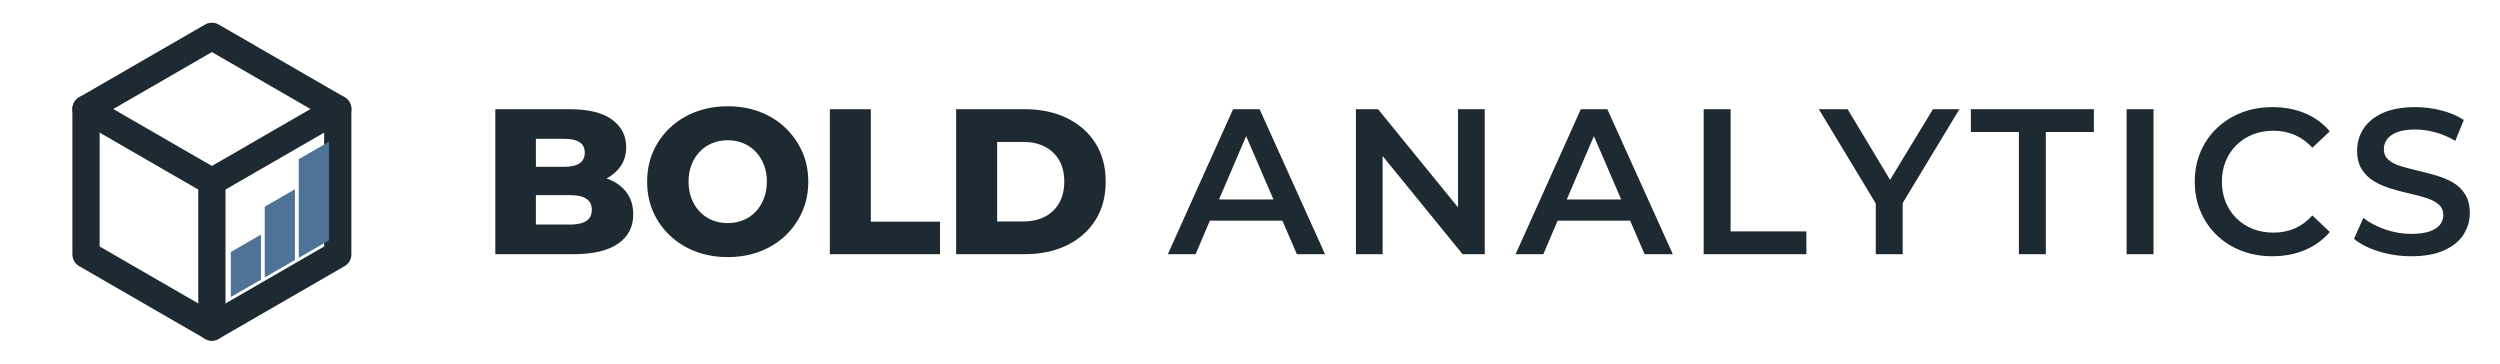
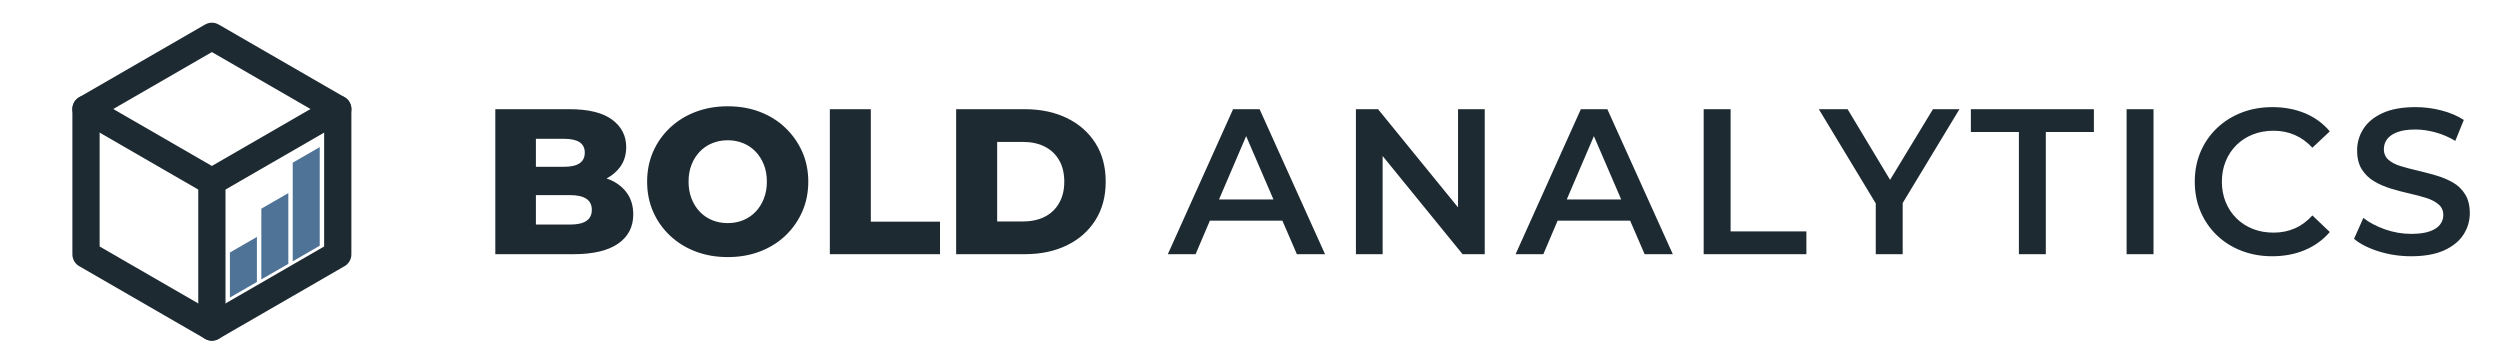
<svg xmlns="http://www.w3.org/2000/svg" viewBox="0 0 687.38 100" width="688" height="100">
  <g fill="none" stroke="#1e2a32" stroke-width="7.5" stroke-linejoin="round" stroke-linecap="round">
    <polygon points="58,10 92.64,30 92.64,70 58,90 23.36,70 23.36,30" />
    <path d="M23.36,30 L58,50 L92.64,30 M58,50 L58,90" />
  </g>
-   <path d="M63.2,81.75 L71.51,76.95 L71.51,64.56 L63.2,69.36 Z" fill="#4f7396" />
-   <path d="M72.55,76.35 L80.86,71.55 L80.86,52.08 L72.55,56.88 Z" fill="#4f7396" />
-   <path d="M81.9,70.95 L90.22,66.15 L90.22,39.01 L81.9,43.81 Z" fill="#4f7396" />
+   <path d="M62.96,81.88 L70.39,77.59 L70.39,65.2 L62.96,69.49 Z" fill="#4f7396" />
+   <path d="M71.61,76.89 L79.04,72.61 L79.04,53.14 L71.61,57.42 Z" fill="#4f7396" />
+   <path d="M80.25,71.91 L87.68,67.62 L87.68,40.48 L80.25,44.77 Z" fill="#4f7396" />
  <path d="M157.55 69.95L136 69.95L136 30.05L156.41 30.05Q164.27 30.05 168.15 32.93Q172.02 35.81 172.02 40.48L172.02 40.48Q172.02 43.56 170.43 45.84L170.43 45.84Q169.00 47.83 166.61 49.14L166.61 49.14Q167.01 49.26 167.35 49.37L167.35 49.37Q170.48 50.68 172.22 53.11Q173.96 55.53 173.96 59.01L173.96 59.01Q173.96 64.19 169.77 67.07Q165.58 69.95 157.55 69.95L157.55 69.95ZM147.17 53.70L147.17 61.80L156.63 61.80Q159.54 61.80 161.05 60.80Q162.56 59.80 162.56 57.75Q162.56 55.70 161.05 54.70Q159.54 53.70 156.63 53.70L156.63 53.70L147.17 53.70ZM147.17 38.20L147.17 45.90L154.92 45.90Q157.77 45.90 159.20 44.93Q160.62 43.96 160.62 42.02Q160.62 40.08 159.20 39.14Q157.77 38.20 154.92 38.20L154.92 38.20L147.17 38.20ZM199.95 70.75L199.95 70.75Q195.17 70.75 191.12 69.21Q187.07 67.67 184.08 64.85Q181.09 62.03 179.43 58.26Q177.78 54.50 177.78 50.00L177.78 50.00Q177.78 45.50 179.43 41.73Q181.09 37.97 184.08 35.15Q187.07 32.33 191.12 30.79Q195.17 29.25 199.95 29.25L199.95 29.25Q204.80 29.25 208.82 30.79Q212.84 32.33 215.80 35.15Q218.76 37.97 220.45 41.73Q222.13 45.50 222.13 50.00L222.13 50.00Q222.13 54.50 220.45 58.29Q218.76 62.08 215.80 64.88Q212.84 67.67 208.82 69.21Q204.80 70.75 199.95 70.75ZM199.95 61.40L199.95 61.40Q202.23 61.40 204.20 60.60Q206.17 59.80 207.62 58.29Q209.07 56.78 209.90 54.67Q210.73 52.56 210.73 50.00L210.73 50.00Q210.73 47.38 209.90 45.30Q209.07 43.22 207.62 41.71Q206.17 40.20 204.20 39.40Q202.23 38.60 199.95 38.60L199.95 38.60Q197.67 38.60 195.71 39.40Q193.74 40.20 192.29 41.71Q190.83 43.22 190.01 45.30Q189.18 47.38 189.18 50.00L189.18 50.00Q189.18 52.56 190.01 54.67Q190.83 56.78 192.29 58.29Q193.74 59.80 195.71 60.60Q197.67 61.40 199.95 61.40ZM258.38 69.95L228.06 69.95L228.06 30.05L239.34 30.05L239.34 61.00L258.38 61.00L258.38 69.95ZM281.69 69.95L262.82 69.95L262.82 30.05L281.69 30.05Q288.30 30.05 293.32 32.50Q298.34 34.95 301.16 39.40Q303.98 43.84 303.98 50.00L303.98 50.00Q303.98 56.10 301.16 60.57Q298.34 65.05 293.32 67.50Q288.30 69.95 281.69 69.95L281.69 69.95ZM274.11 39.06L274.11 60.94L281.24 60.94Q284.66 60.94 287.19 59.66Q289.73 58.38 291.15 55.90Q292.58 53.42 292.58 50.00L292.58 50.00Q292.58 46.52 291.15 44.07Q289.73 41.62 287.19 40.34Q284.66 39.06 281.24 39.06L281.24 39.06L274.11 39.06Z" fill="#1e2a32" />
  <path d="M328.72 69.95L321.08 69.95L339.03 30.05L346.33 30.05L364.34 69.95L356.59 69.95L352.60 60.72L332.65 60.72L328.72 69.95ZM335.16 54.90L350.15 54.90L342.63 37.46L335.16 54.90ZM380.19 69.95L372.84 69.95L372.84 30.05L378.93 30.05L400.94 57.07L400.94 30.05L408.29 30.05L408.29 69.95L402.19 69.95L380.19 42.93L380.19 69.95ZM424.42 69.95L416.78 69.95L434.74 30.05L442.03 30.05L460.05 69.95L452.29 69.95L448.30 60.72L428.35 60.72L424.42 69.95ZM430.86 54.90L445.85 54.90L438.33 37.46L430.86 54.90ZM496.81 69.95L468.54 69.95L468.54 30.05L475.95 30.05L475.95 63.68L496.81 63.68L496.81 69.95ZM523.31 69.95L515.90 69.95L515.90 55.98L500.23 30.05L508.15 30.05L519.84 49.49L531.64 30.05L538.93 30.05L523.31 55.87L523.31 69.95ZM562.70 69.95L555.29 69.95L555.29 36.32L542.07 36.32L542.07 30.05L575.93 30.05L575.93 36.32L562.70 36.32L562.70 69.95ZM592.34 69.95L584.93 69.95L584.93 30.05L592.34 30.05L592.34 69.95ZM625.00 70.52L625.00 70.52Q620.44 70.52 616.54 69.01Q612.63 67.50 609.76 64.73Q606.88 61.97 605.28 58.21Q603.69 54.45 603.69 50.00L603.69 50.00Q603.69 45.55 605.28 41.79Q606.88 38.03 609.78 35.27Q612.69 32.50 616.57 30.99Q620.44 29.48 625.06 29.48L625.06 29.48Q629.96 29.48 634.01 31.16Q638.06 32.84 640.85 36.15L640.85 36.15L636.06 40.65Q633.89 38.31 631.22 37.15Q628.54 35.98 625.40 35.98L625.40 35.98Q622.27 35.98 619.67 37.00Q617.08 38.03 615.17 39.91Q613.26 41.79 612.21 44.36Q611.15 46.92 611.15 50.00L611.15 50.00Q611.15 53.08 612.21 55.64Q613.26 58.21 615.17 60.09Q617.08 61.97 619.67 63.00Q622.27 64.02 625.40 64.02L625.40 64.02Q628.54 64.02 631.22 62.85Q633.89 61.68 636.06 59.29L636.06 59.29L640.85 63.85Q638.06 67.10 634.01 68.81Q629.96 70.52 625.00 70.52ZM663.25 70.52L663.25 70.52Q658.58 70.52 654.30 69.18Q650.03 67.84 647.52 65.73L647.52 65.73L650.08 59.97Q652.48 61.86 656.01 63.11Q659.55 64.36 663.25 64.36L663.25 64.36Q666.38 64.36 668.32 63.68Q670.26 63.00 671.17 61.83Q672.09 60.66 672.09 59.18L672.09 59.18Q672.09 57.35 670.77 56.24Q669.46 55.13 667.38 54.47Q665.30 53.82 662.77 53.25Q660.23 52.68 657.69 51.91Q655.16 51.14 653.08 49.91Q651.00 48.69 649.68 46.64Q648.37 44.58 648.37 41.39L648.37 41.39Q648.37 38.14 650.11 35.44Q651.85 32.73 655.41 31.10Q658.98 29.48 664.45 29.48L664.45 29.48Q668.04 29.48 671.57 30.39Q675.11 31.30 677.73 33.01L677.73 33.01L675.39 38.77Q672.71 37.17 669.86 36.41Q667.01 35.64 664.39 35.64L664.39 35.64Q661.31 35.64 659.40 36.38Q657.49 37.12 656.61 38.31Q655.73 39.51 655.73 41.05L655.73 41.05Q655.73 42.87 657.01 43.99Q658.29 45.10 660.37 45.72Q662.45 46.35 665.02 46.95Q667.58 47.55 670.12 48.29Q672.65 49.03 674.74 50.23Q676.82 51.42 678.10 53.48Q679.38 55.53 679.38 58.66L679.38 58.66Q679.38 61.86 677.64 64.56Q675.90 67.27 672.31 68.90Q668.72 70.52 663.25 70.52Z" fill="#1e2a32" />
</svg>
